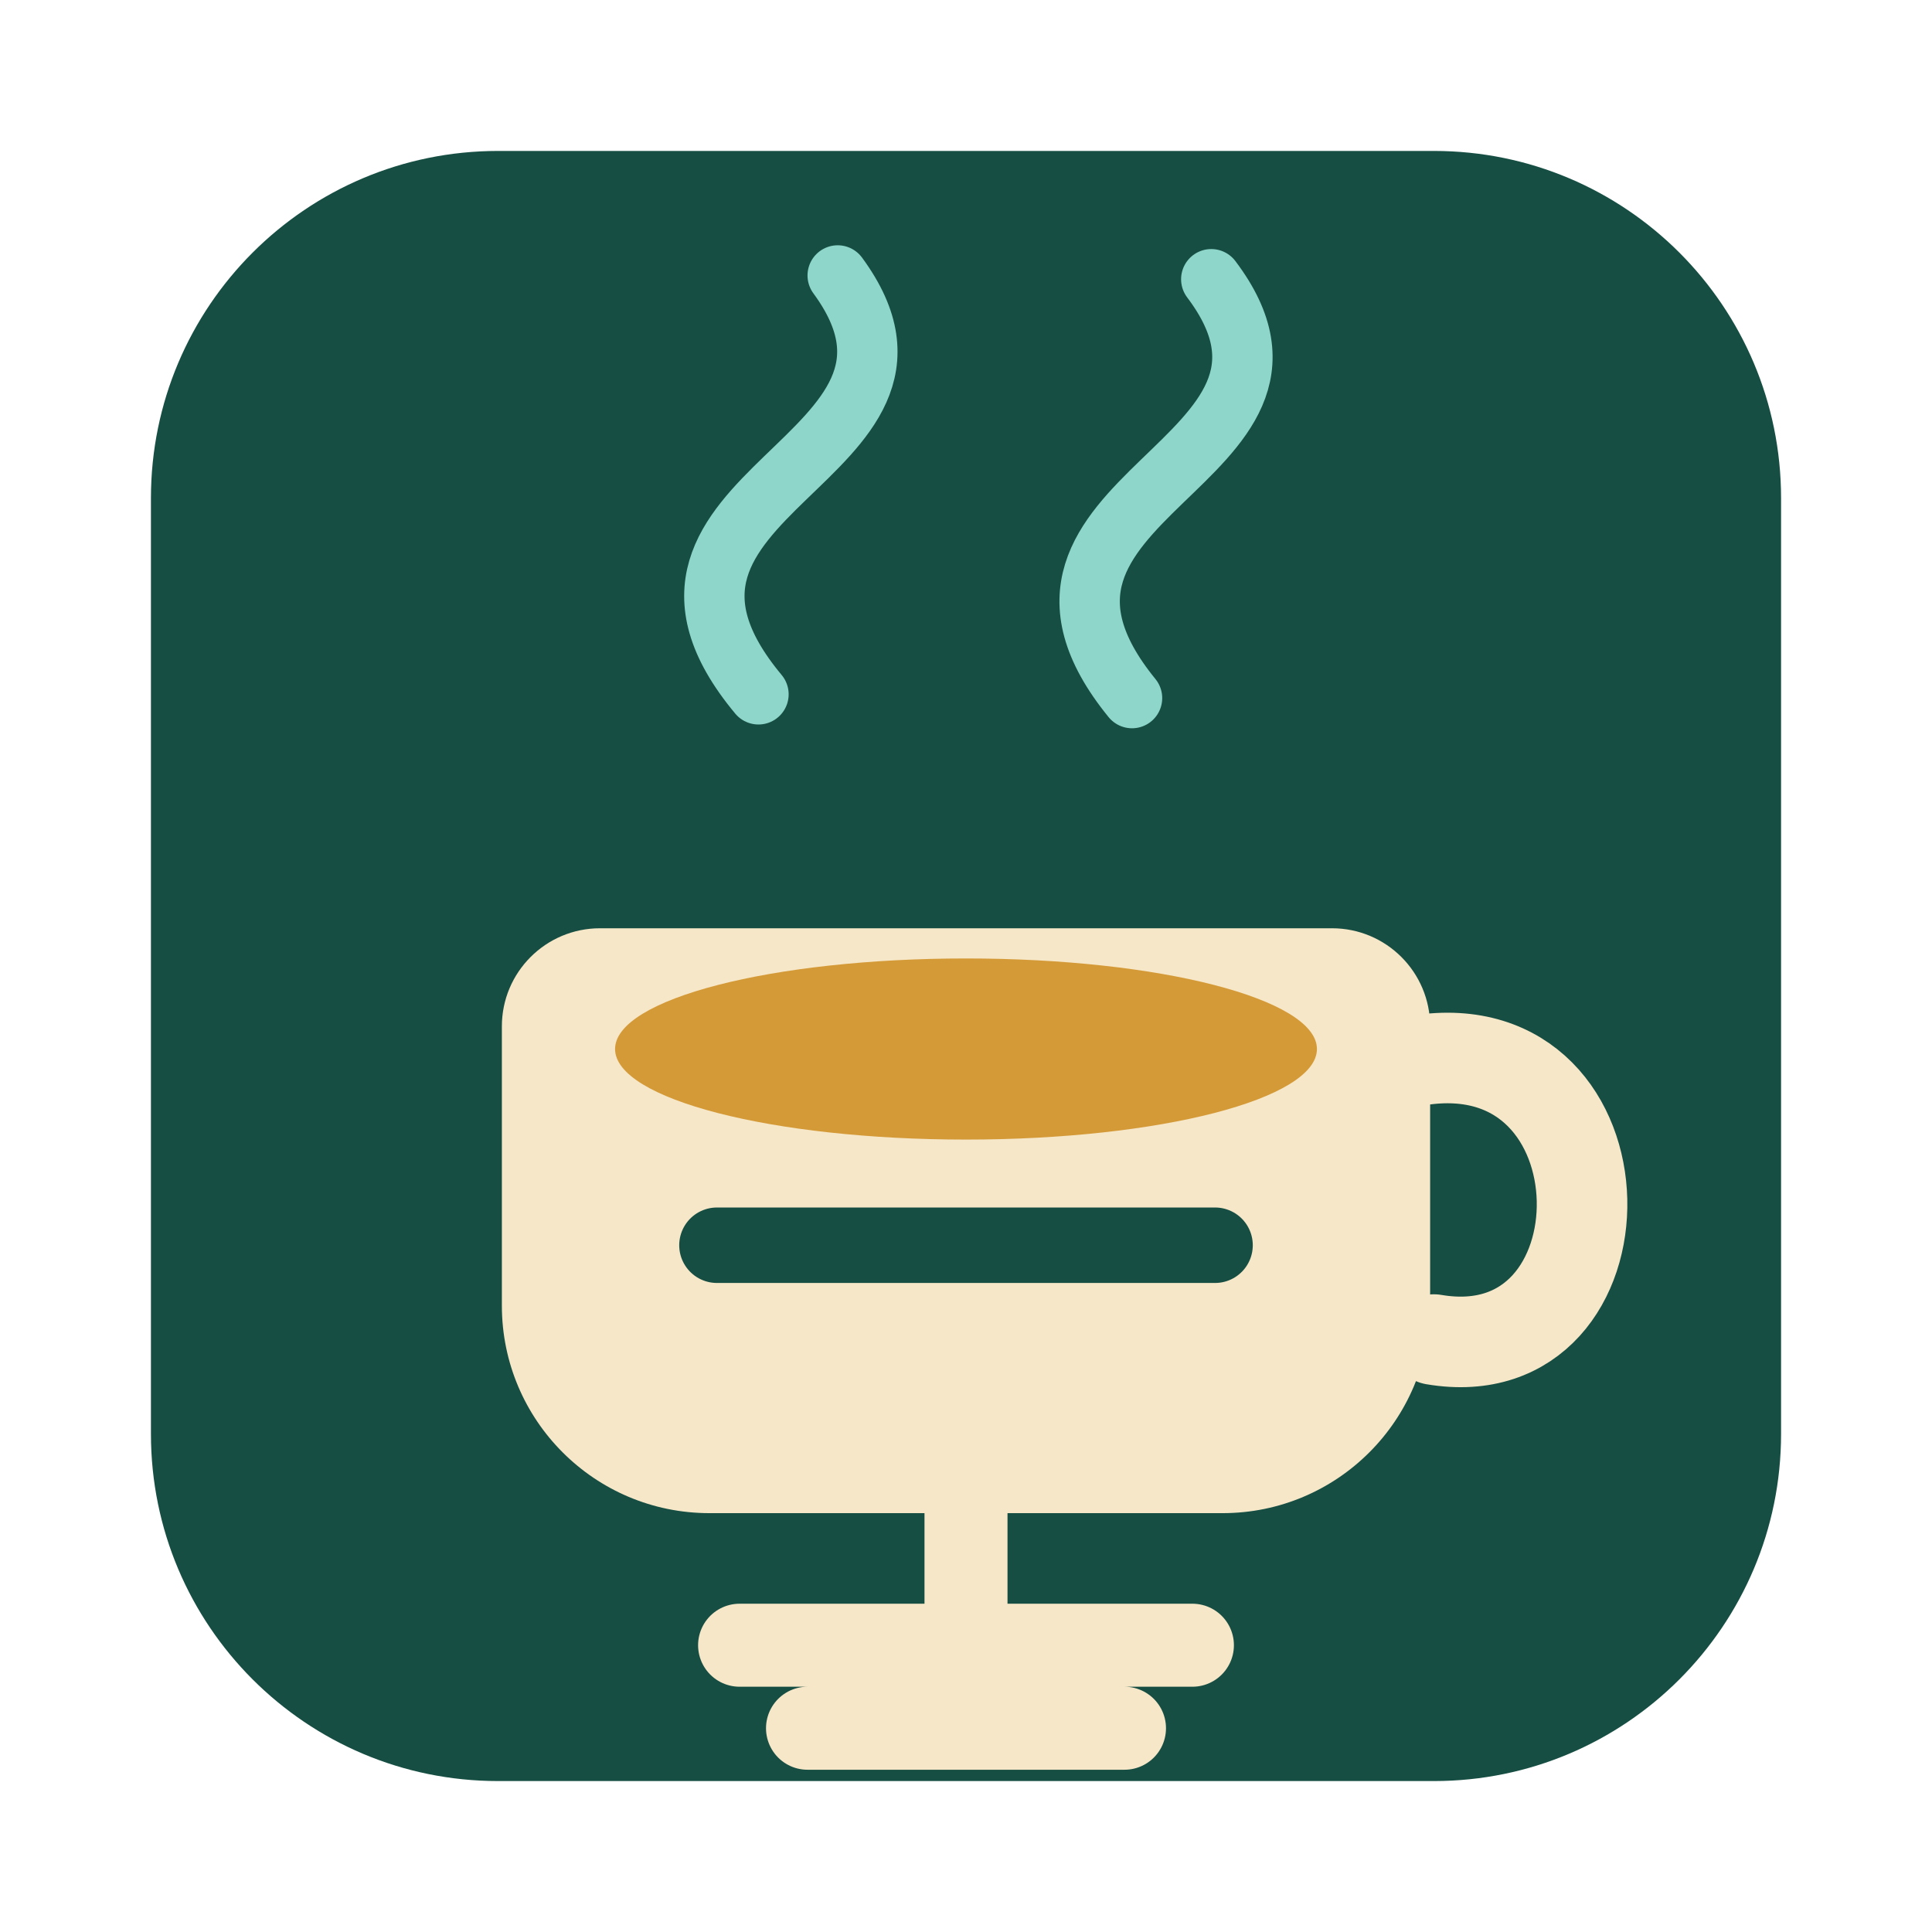
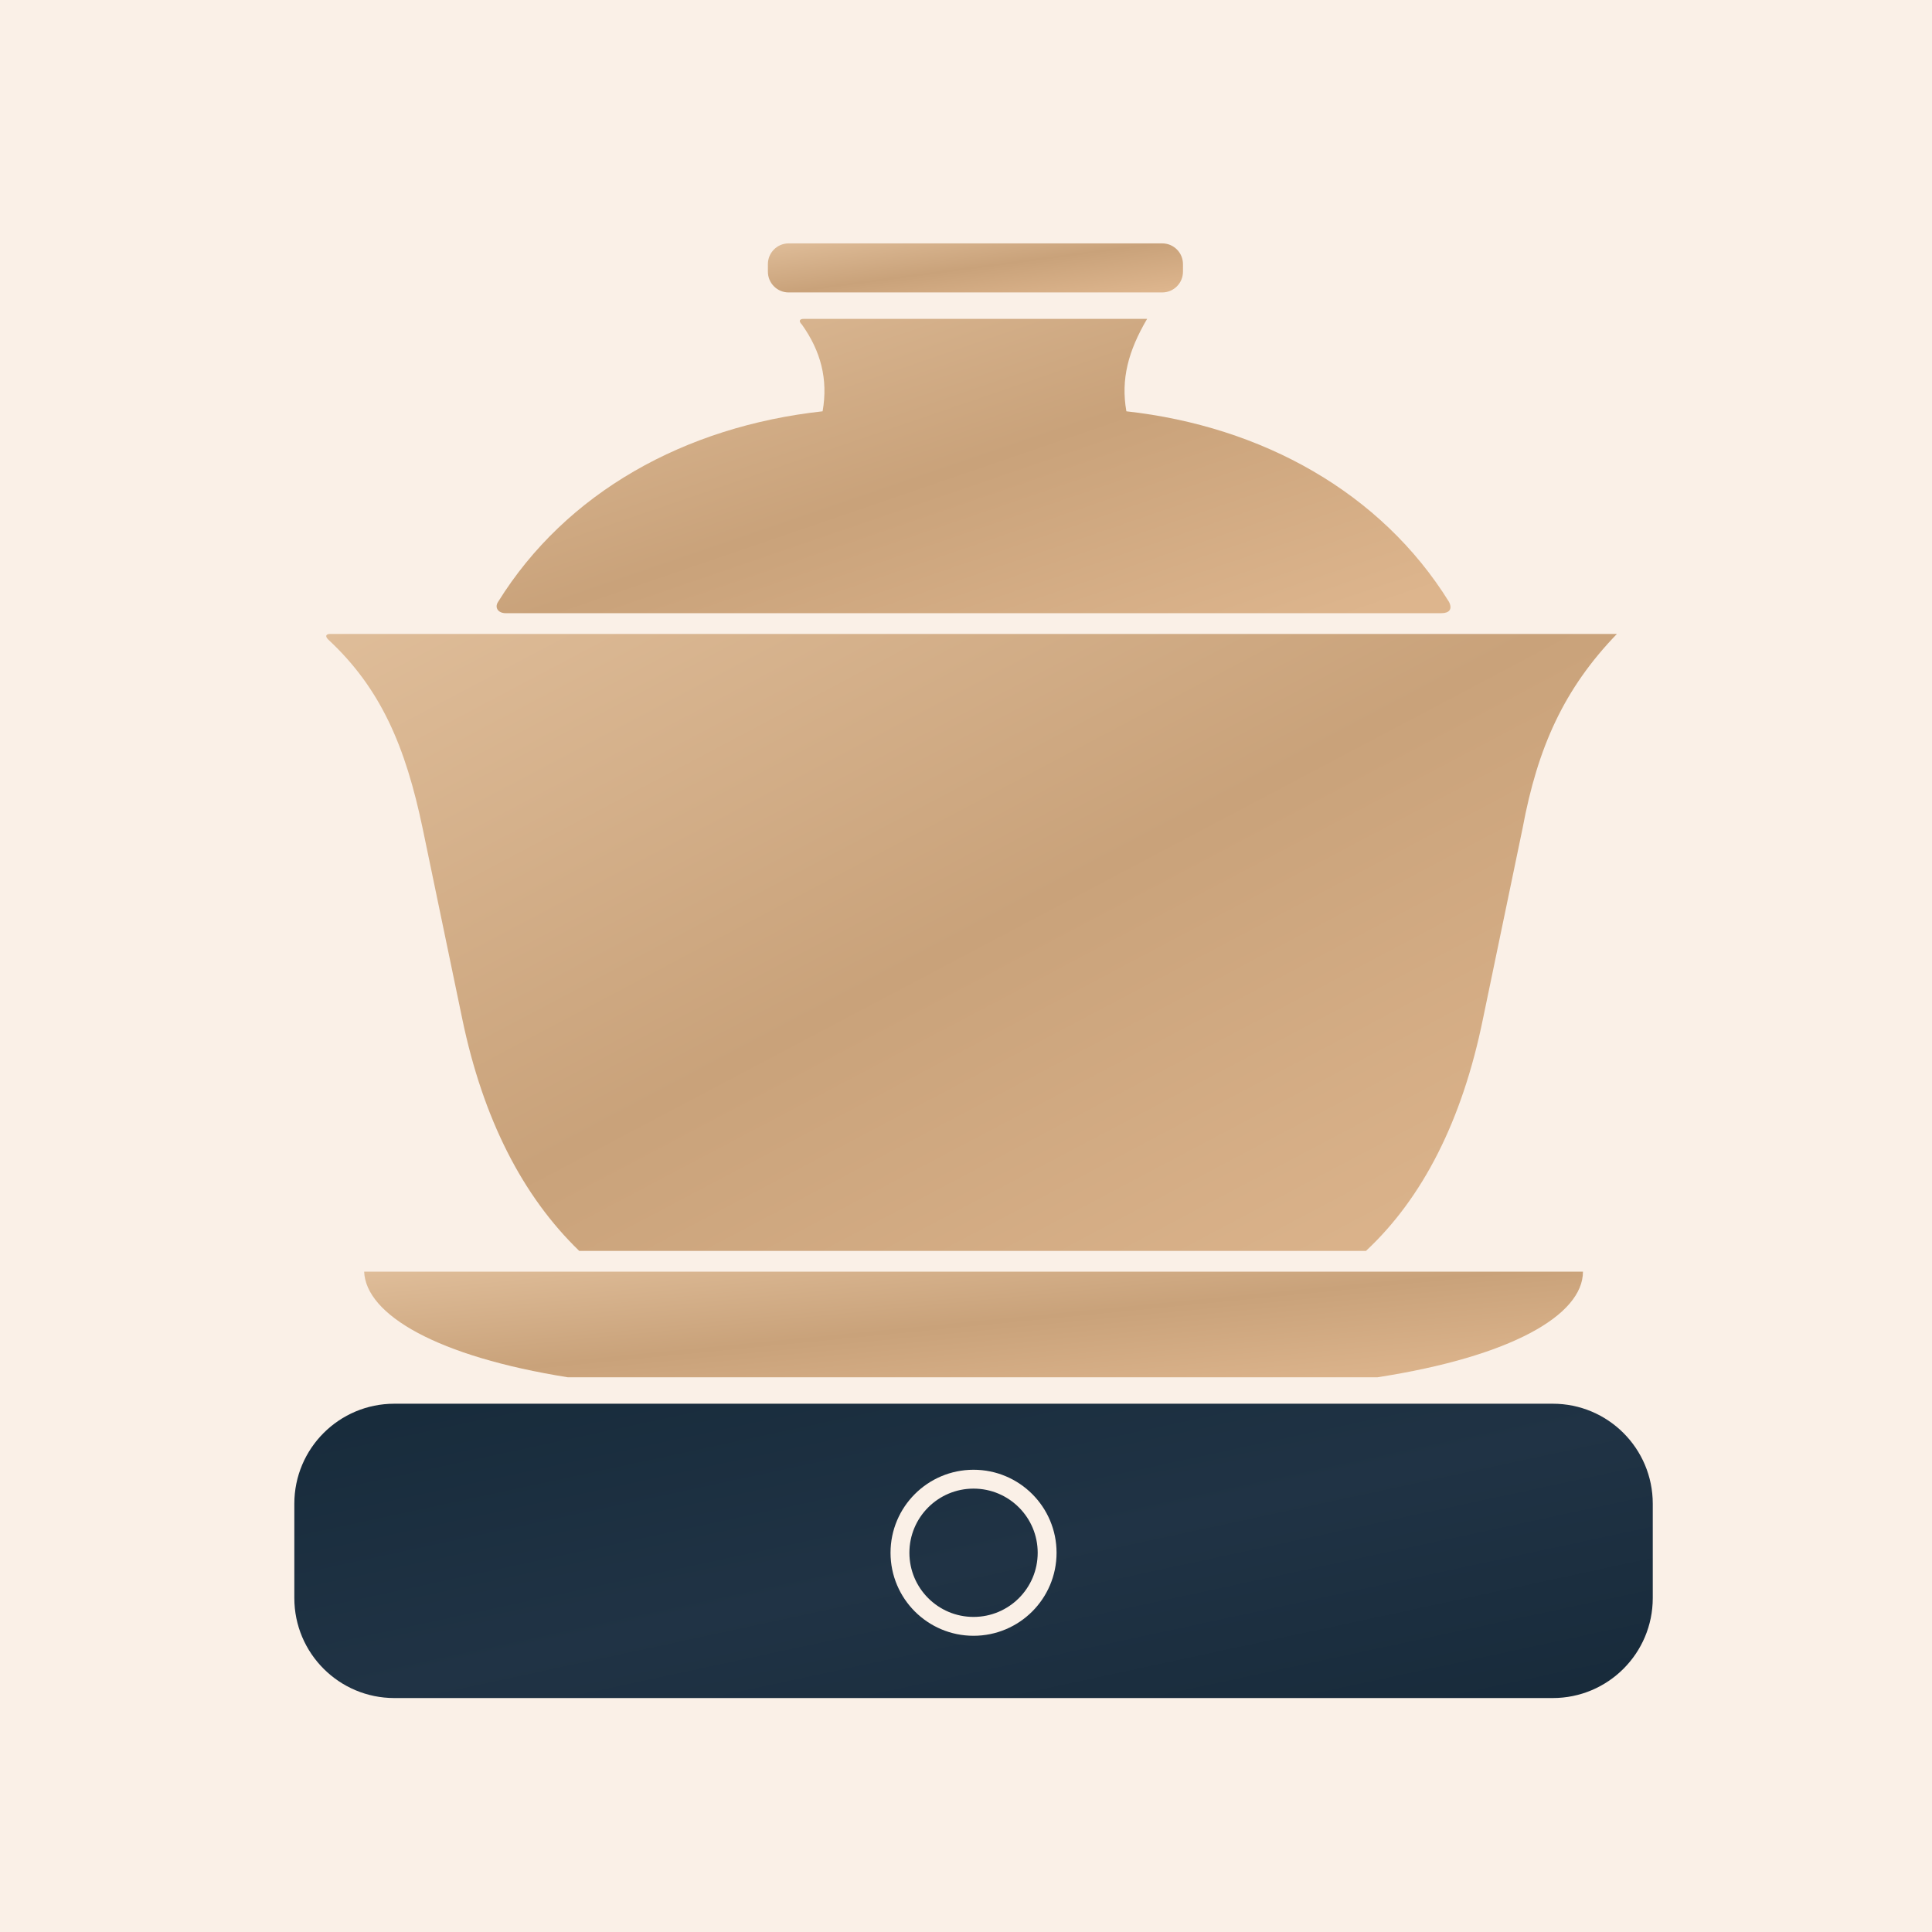
- <svg xmlns="http://www.w3.org/2000/svg" viewBox="0 0 512 512" role="img" aria-labelledby="title desc">
-   <rect x="40" y="40" width="432" height="432" rx="92" fill="#164E43" />
-   <path d="M159 246h194a26 26 0 0 1 26 26v74a55 55 0 0 1-55 55H188a55 55 0 0 1-55-55v-74a26 26 0 0 1 26-26Z" fill="#F6E7C8" />
-   <ellipse cx="256" cy="278" rx="93" ry="24" fill="#D59A38" />
-   <path d="M376 281c57-9 57 83 4 74" fill="none" stroke="#F6E7C8" stroke-width="24" stroke-linecap="round" />
-   <path d="M196 436h120M256 401v35M214 458h84" fill="none" stroke="#F6E7C8" stroke-width="22" stroke-linecap="round" />
-   <path d="M201 184c-45-54 57-62 21-111M300 185c-44-54 58-62 21-111" fill="none" stroke="#8ED6C9" stroke-width="16" stroke-linecap="round" />
-   <path d="M190 330h132" fill="none" stroke="#164E43" stroke-width="20" stroke-linecap="round" />
+ <svg xmlns="http://www.w3.org/2000/svg" viewBox="0 0 1024 1024" role="img" aria-labelledby="title desc">
+   <defs>
+     <linearGradient id="ceramic" x1="0" y1="0" x2="1" y2="0.9">
+       <stop offset="0" stop-color="#DFBD99" />
+       <stop offset="0.52" stop-color="#C9A27A" />
+       <stop offset="1" stop-color="#DDB58D" />
+     </linearGradient>
+     <linearGradient id="scale" x1="0" y1="0" x2="1" y2="1">
+       <stop offset="0" stop-color="#172B3B" />
+       <stop offset="0.52" stop-color="#203345" />
+       <stop offset="1" stop-color="#172A3A" />
+     </linearGradient>
+   </defs>
+   <rect width="1024" height="1024" fill="#FAF0E7" />
+   <g fill="url(#ceramic)">
+     <rect x="407" y="129" width="220" height="26" rx="11" />
+     <path d="M426 169h182c-10 17-14 32-11 49 72 8 135 43 171 101 2 4 0 6-4 6H268c-4 0-6-3-4-6 36-58 99-93 172-101 3-17-1-32-11-46-2-2-1-3 1-3Z" />
+     <path d="M175 336h682c-28 29-42 60-50 103l-21 101c-11 54-32 95-62 123H307c-30-29-51-70-62-123l-21-101c-9-43-22-74-50-100-2-2-1-3 1-3Z" />
+     <path d="M193 674h646c0 23-38 45-109 56H301c-69-11-107-33-108-56Z" />
+   </g>
+   <rect x="156" y="744" width="720" height="156" rx="53" fill="url(#scale)" />
+   <circle cx="516" cy="823" r="39" fill="none" stroke="#FAF0E7" stroke-width="10" />
</svg>
